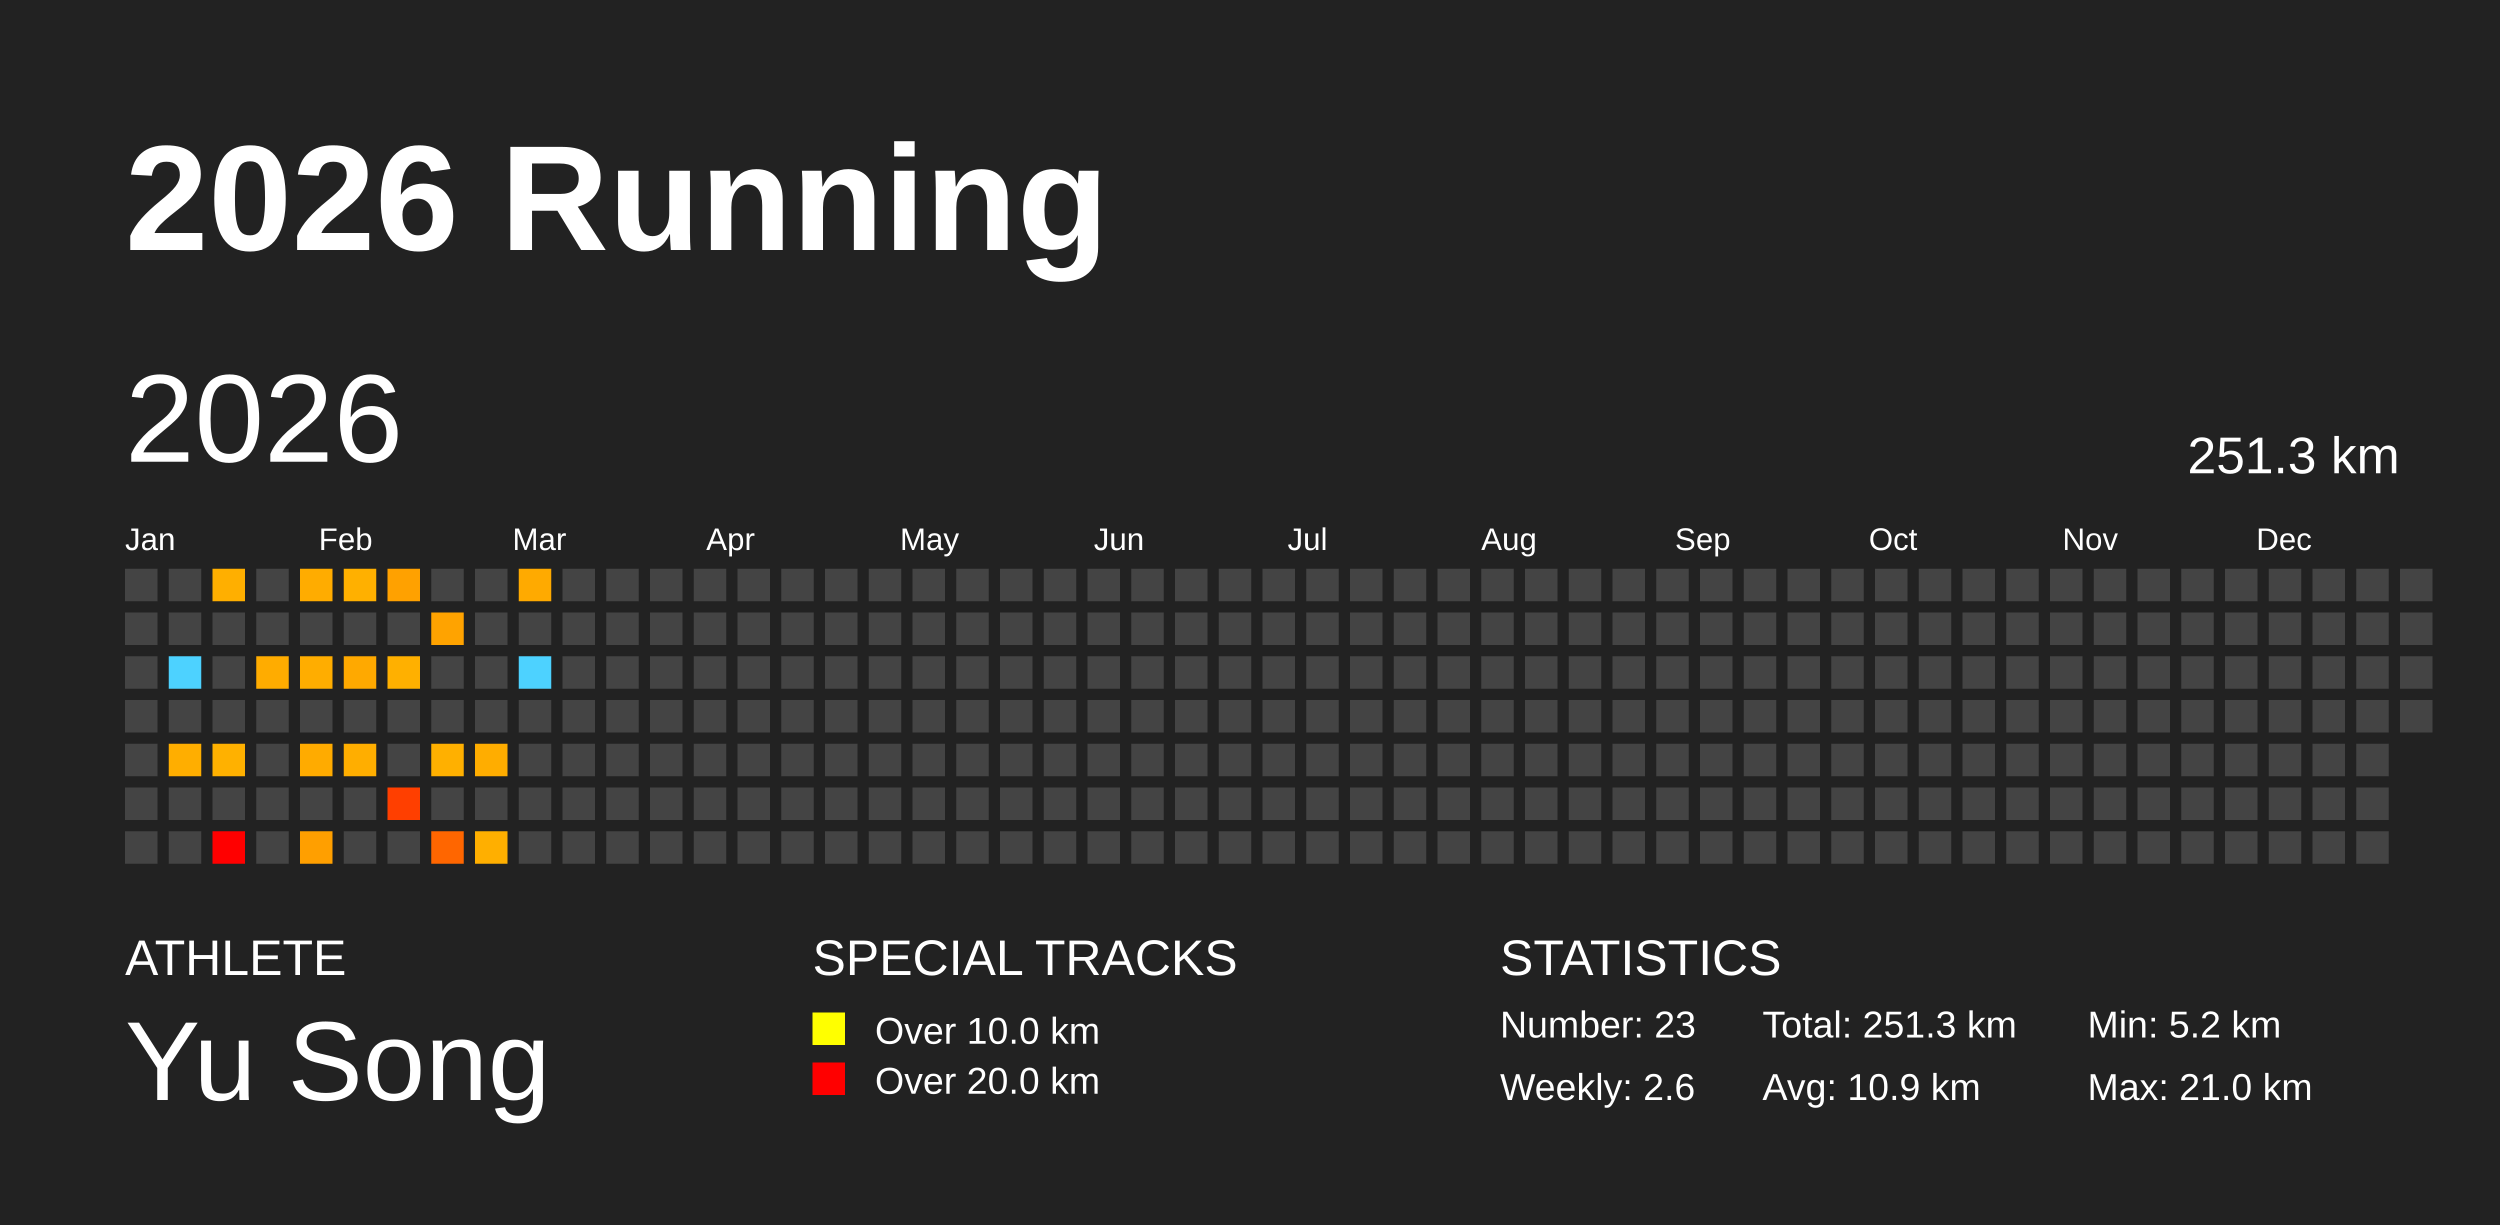
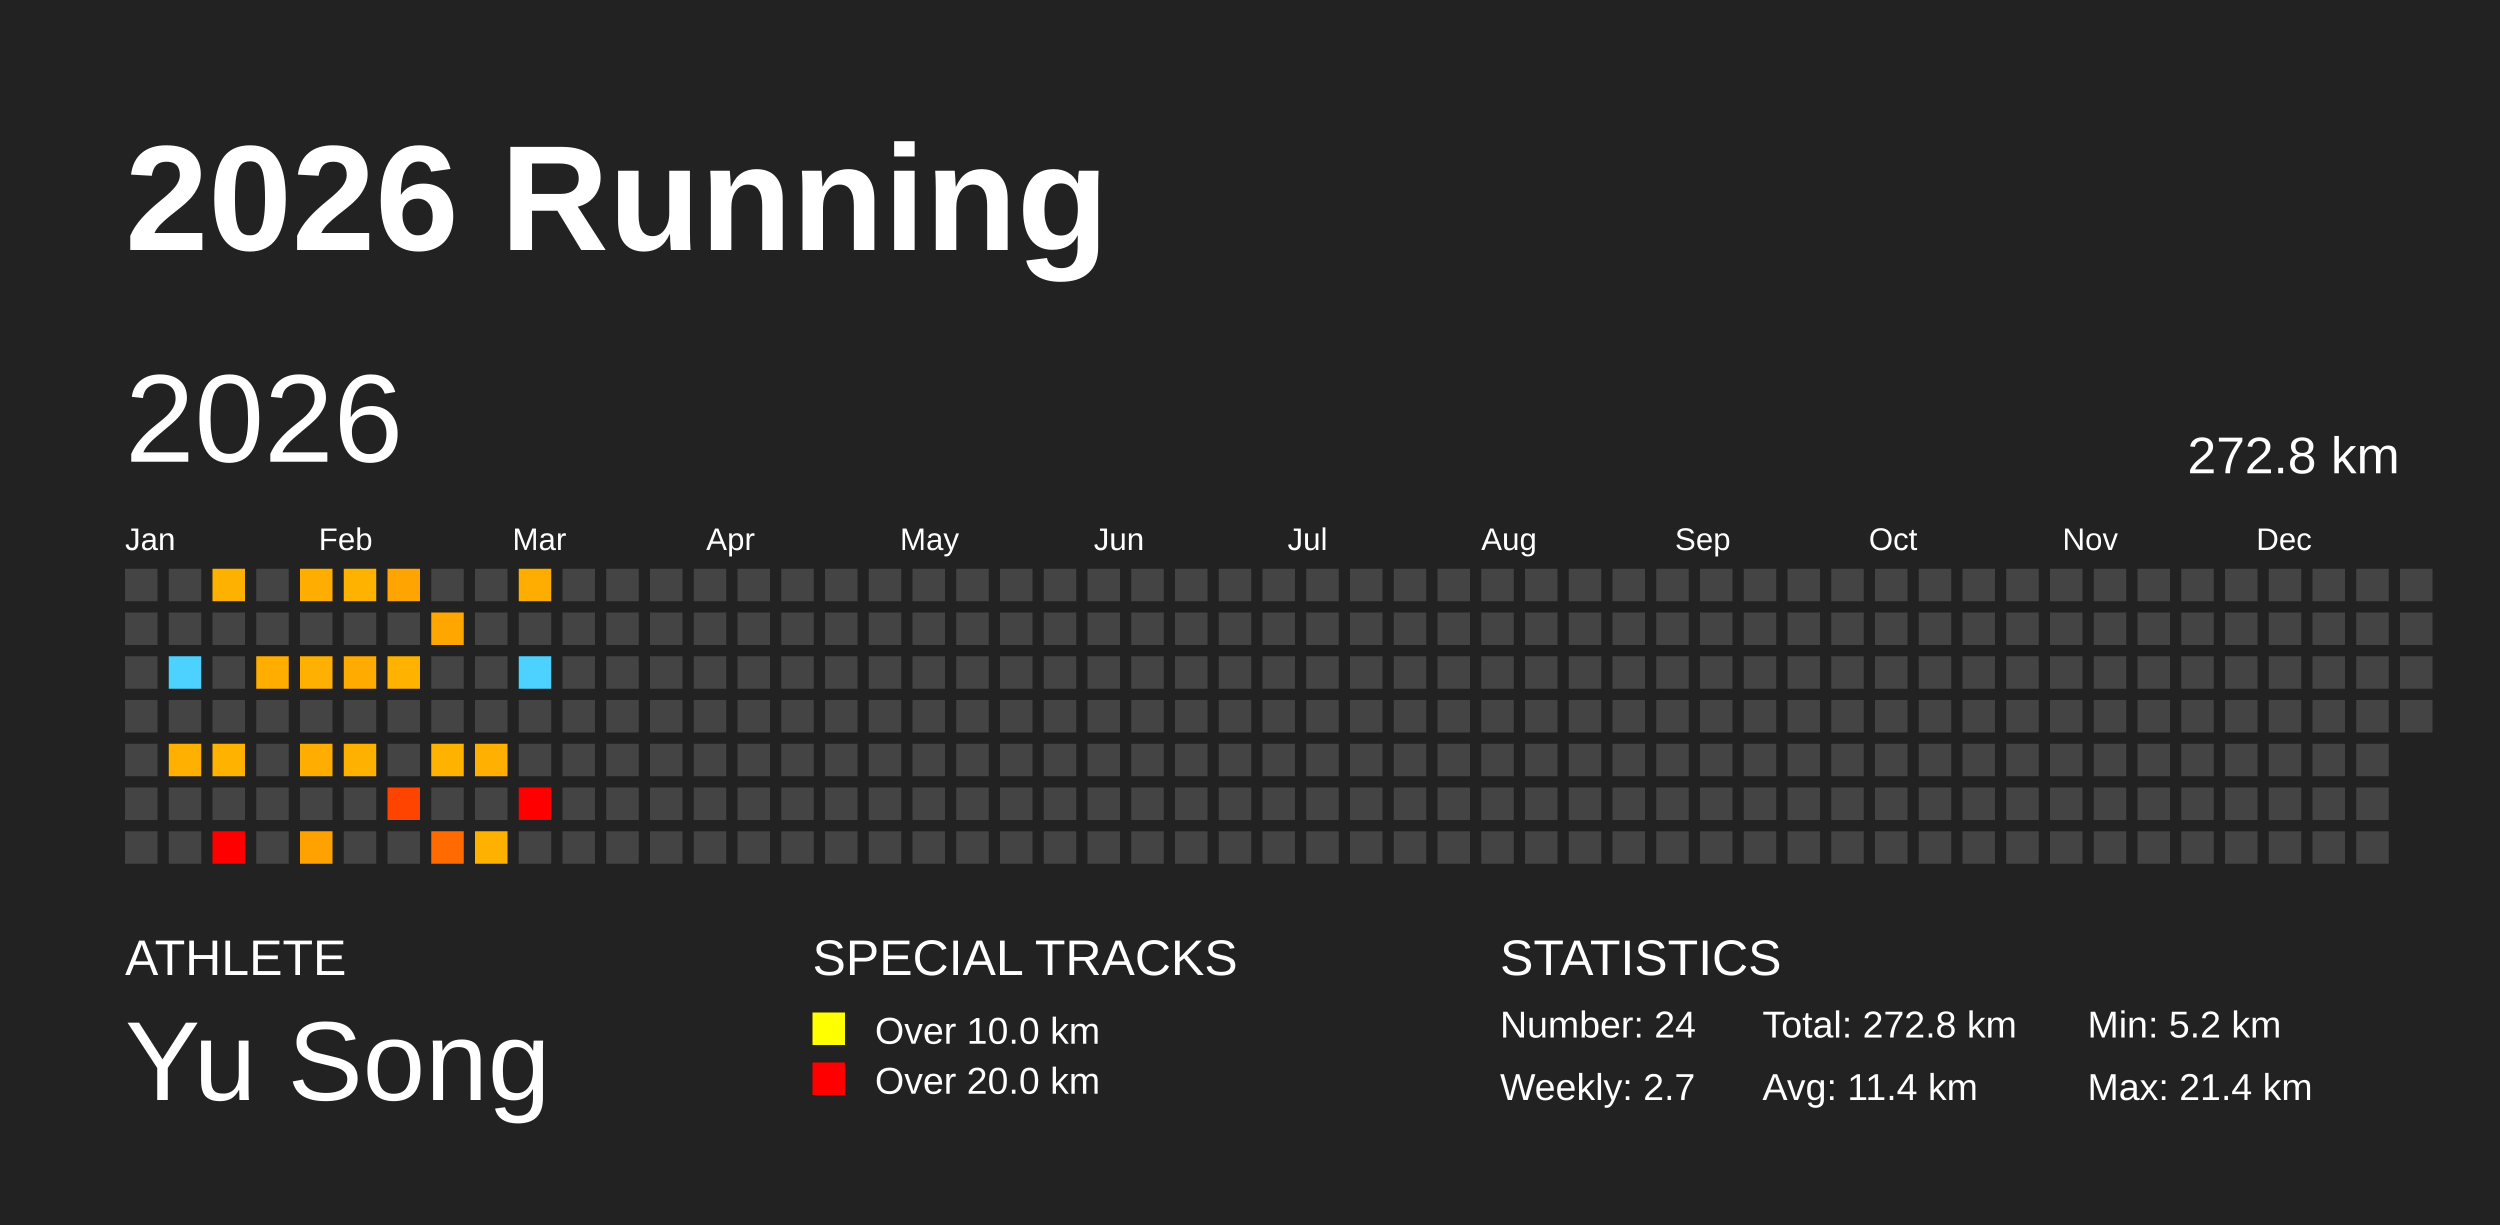
<svg xmlns="http://www.w3.org/2000/svg" baseProfile="full" height="98mm" version="1.1" viewBox="0,0,200,98" width="200mm">
  <defs />
  <rect fill="#222222" height="98" width="200" x="0" y="0" />
  <text fill="#FFFFFF" style="font-size:12px; font-family:Arial; font-weight:bold;" x="10" y="20">2026 Running</text>
  <text fill="#FFFFFF" style="font-size:4px; font-family:Arial" x="10" y="78">ATHLETE</text>
  <text fill="#FFFFFF" style="font-size:9px; font-family:Arial" x="10" y="88">Yu Song</text>
  <text fill="#FFFFFF" style="font-size:4px; font-family:Arial" x="65" y="78">SPECIAL TRACKS</text>
  <rect fill="yellow" height="2.6" width="2.6" x="65" y="81" />
  <text fill="#FFFFFF" style="font-size:3px; font-family:Arial" x="70" y="83.5">Over 10.0 km</text>
  <rect fill="red" height="2.6" width="2.6" x="65" y="85" />
  <text fill="#FFFFFF" style="font-size:3px; font-family:Arial" x="70" y="87.5">Over 20.0 km</text>
  <text fill="#FFFFFF" style="font-size:4px; font-family:Arial" x="120" y="78">STATISTICS</text>
-   <text fill="#FFFFFF" style="font-size:3px; font-family:Arial" x="120" y="83">Number: 23</text>
-   <text fill="#FFFFFF" style="font-size:3px; font-family:Arial" x="120" y="88">Weekly: 2.6</text>
-   <text fill="#FFFFFF" style="font-size:3px; font-family:Arial" x="141" y="83">Total: 251.3 km</text>
-   <text fill="#FFFFFF" style="font-size:3px; font-family:Arial" x="141" y="88">Avg: 10.9 km</text>
+   <text fill="#FFFFFF" style="font-size:3px; font-family:Arial" x="120" y="83">Number: 24</text>
+   <text fill="#FFFFFF" style="font-size:3px; font-family:Arial" x="120" y="88">Weekly: 2.7</text>
+   <text fill="#FFFFFF" style="font-size:3px; font-family:Arial" x="141" y="83">Total: 272.8 km</text>
+   <text fill="#FFFFFF" style="font-size:3px; font-family:Arial" x="141" y="88">Avg: 11.4 km</text>
  <text fill="#FFFFFF" style="font-size:3px; font-family:Arial" x="167" y="83">Min: 5.2 km</text>
-   <text fill="#FFFFFF" style="font-size:3px; font-family:Arial" x="167" y="88">Max: 21.0 km</text>
+   <text fill="#FFFFFF" style="font-size:3px; font-family:Arial" x="167" y="88">Max: 21.4 km</text>
  <text dominant-baseline="hanging" fill="#FFFFFF" style="font-size:10.0px; font-family:Arial;" x="10" y="30">2026</text>
-   <text dominant-baseline="hanging" fill="#FFFFFF" style="font-size:4.125px; font-family:Arial;" x="175" y="35">251.3 km</text>
+   <text dominant-baseline="hanging" fill="#FFFFFF" style="font-size:4.125px; font-family:Arial;" x="175" y="35">272.8 km</text>
  <text fill="#FFFFFF" style="font-size:2.5px; font-family:Arial" x="10.0" y="44">Jan</text>
  <text fill="#FFFFFF" style="font-size:2.5px; font-family:Arial" x="25.5" y="44">Feb</text>
  <text fill="#FFFFFF" style="font-size:2.5px; font-family:Arial" x="41.0" y="44">Mar</text>
  <text fill="#FFFFFF" style="font-size:2.5px; font-family:Arial" x="56.5" y="44">Apr</text>
  <text fill="#FFFFFF" style="font-size:2.5px; font-family:Arial" x="72.0" y="44">May</text>
  <text fill="#FFFFFF" style="font-size:2.5px; font-family:Arial" x="87.5" y="44">Jun</text>
  <text fill="#FFFFFF" style="font-size:2.5px; font-family:Arial" x="103.0" y="44">Jul</text>
  <text fill="#FFFFFF" style="font-size:2.5px; font-family:Arial" x="118.5" y="44">Aug</text>
  <text fill="#FFFFFF" style="font-size:2.5px; font-family:Arial" x="134.0" y="44">Sep</text>
  <text fill="#FFFFFF" style="font-size:2.5px; font-family:Arial" x="149.5" y="44">Oct</text>
  <text fill="#FFFFFF" style="font-size:2.5px; font-family:Arial" x="165.0" y="44">Nov</text>
  <text fill="#FFFFFF" style="font-size:2.5px; font-family:Arial" x="180.5" y="44">Dec</text>
  <rect fill="#444444" height="2.6" width="2.6" x="10.0" y="45.5" />
  <rect fill="#444444" height="2.6" width="2.6" x="10.0" y="49.0" />
  <rect fill="#444444" height="2.6" width="2.6" x="10.0" y="52.5" />
  <rect fill="#444444" height="2.6" width="2.6" x="10.0" y="56.0" />
  <rect fill="#444444" height="2.6" width="2.6" x="10.0" y="59.5" />
  <rect fill="#444444" height="2.6" width="2.6" x="10.0" y="63.0" />
  <rect fill="#444444" height="2.6" width="2.6" x="10.0" y="66.5" />
  <rect fill="#444444" height="2.6" width="2.6" x="13.5" y="45.5" />
  <rect fill="#444444" height="2.6" width="2.6" x="13.5" y="49.0" />
  <rect fill="#4dd2ff" height="2.6" width="2.6" x="13.5" y="52.5" />
  <rect fill="#444444" height="2.6" width="2.6" x="13.5" y="56.0" />
-   <rect fill="#ffae00" height="2.6" width="2.6" x="13.5" y="59.5" />
+   <rect fill="#ffb000" height="2.6" width="2.6" x="13.5" y="59.5" />
  <rect fill="#444444" height="2.6" width="2.6" x="13.5" y="63.0" />
  <rect fill="#444444" height="2.6" width="2.6" x="13.5" y="66.5" />
-   <rect fill="#ffaf00" height="2.6" width="2.6" x="17.0" y="45.5" />
+   <rect fill="#ffb100" height="2.6" width="2.6" x="17.0" y="45.5" />
  <rect fill="#444444" height="2.6" width="2.6" x="17.0" y="49.0" />
  <rect fill="#444444" height="2.6" width="2.6" x="17.0" y="52.5" />
  <rect fill="#444444" height="2.6" width="2.6" x="17.0" y="56.0" />
-   <rect fill="#ffb100" height="2.6" width="2.6" x="17.0" y="59.5" />
+   <rect fill="#ffb300" height="2.6" width="2.6" x="17.0" y="59.5" />
  <rect fill="#444444" height="2.6" width="2.6" x="17.0" y="63.0" />
  <rect fill="red" height="2.6" width="2.6" x="17.0" y="66.5" />
  <rect fill="#444444" height="2.6" width="2.6" x="20.5" y="45.5" />
  <rect fill="#444444" height="2.6" width="2.6" x="20.5" y="49.0" />
-   <rect fill="#ffac00" height="2.6" width="2.6" x="20.5" y="52.5" />
+   <rect fill="#ffae00" height="2.6" width="2.6" x="20.5" y="52.5" />
  <rect fill="#444444" height="2.6" width="2.6" x="20.5" y="56.0" />
  <rect fill="#444444" height="2.6" width="2.6" x="20.5" y="59.5" />
  <rect fill="#444444" height="2.6" width="2.6" x="20.5" y="63.0" />
  <rect fill="#444444" height="2.6" width="2.6" x="20.5" y="66.5" />
-   <rect fill="#ffac00" height="2.6" width="2.6" x="24.0" y="45.5" />
+   <rect fill="#ffae00" height="2.6" width="2.6" x="24.0" y="45.5" />
  <rect fill="#444444" height="2.6" width="2.6" x="24.0" y="49.0" />
-   <rect fill="#ffad00" height="2.6" width="2.6" x="24.0" y="52.5" />
+   <rect fill="#ffb000" height="2.6" width="2.6" x="24.0" y="52.5" />
  <rect fill="#444444" height="2.6" width="2.6" x="24.0" y="56.0" />
-   <rect fill="#ffab00" height="2.6" width="2.6" x="24.0" y="59.5" />
+   <rect fill="#ffad00" height="2.6" width="2.6" x="24.0" y="59.5" />
  <rect fill="#444444" height="2.6" width="2.6" x="24.0" y="63.0" />
-   <rect fill="#ff9f00" height="2.6" width="2.6" x="24.0" y="66.5" />
-   <rect fill="#ffb000" height="2.6" width="2.6" x="27.5" y="45.5" />
+   <rect fill="#ffa200" height="2.6" width="2.6" x="24.0" y="66.5" />
+   <rect fill="#ffb200" height="2.6" width="2.6" x="27.5" y="45.5" />
  <rect fill="#444444" height="2.6" width="2.6" x="27.5" y="49.0" />
-   <rect fill="#ffa900" height="2.6" width="2.6" x="27.5" y="52.5" />
+   <rect fill="#ffab00" height="2.6" width="2.6" x="27.5" y="52.5" />
  <rect fill="#444444" height="2.6" width="2.6" x="27.5" y="56.0" />
-   <rect fill="#ffae00" height="2.6" width="2.6" x="27.5" y="59.5" />
+   <rect fill="#ffb100" height="2.6" width="2.6" x="27.5" y="59.5" />
  <rect fill="#444444" height="2.6" width="2.6" x="27.5" y="63.0" />
  <rect fill="#444444" height="2.6" width="2.6" x="27.5" y="66.5" />
-   <rect fill="#ffa100" height="2.6" width="2.6" x="31.0" y="45.5" />
+   <rect fill="#ffa400" height="2.6" width="2.6" x="31.0" y="45.5" />
  <rect fill="#444444" height="2.6" width="2.6" x="31.0" y="49.0" />
-   <rect fill="#ffb000" height="2.6" width="2.6" x="31.0" y="52.5" />
+   <rect fill="#ffb200" height="2.6" width="2.6" x="31.0" y="52.5" />
  <rect fill="#444444" height="2.6" width="2.6" x="31.0" y="56.0" />
  <rect fill="#444444" height="2.6" width="2.6" x="31.0" y="59.5" />
-   <rect fill="#ff3f00" height="2.6" width="2.6" x="31.0" y="63.0" />
+   <rect fill="#ff4400" height="2.6" width="2.6" x="31.0" y="63.0" />
  <rect fill="#444444" height="2.6" width="2.6" x="31.0" y="66.5" />
  <rect fill="#444444" height="2.6" width="2.6" x="34.5" y="45.5" />
-   <rect fill="#ffa300" height="2.6" width="2.6" x="34.5" y="49.0" />
+   <rect fill="#ffa600" height="2.6" width="2.6" x="34.5" y="49.0" />
  <rect fill="#444444" height="2.6" width="2.6" x="34.5" y="52.5" />
  <rect fill="#444444" height="2.6" width="2.6" x="34.5" y="56.0" />
-   <rect fill="#ffb000" height="2.6" width="2.6" x="34.5" y="59.5" />
+   <rect fill="#ffb300" height="2.6" width="2.6" x="34.5" y="59.5" />
  <rect fill="#444444" height="2.6" width="2.6" x="34.5" y="63.0" />
-   <rect fill="#ff6600" height="2.6" width="2.6" x="34.5" y="66.5" />
+   <rect fill="#ff6b00" height="2.6" width="2.6" x="34.5" y="66.5" />
  <rect fill="#444444" height="2.6" width="2.6" x="38.0" y="45.5" />
  <rect fill="#444444" height="2.6" width="2.6" x="38.0" y="49.0" />
  <rect fill="#444444" height="2.6" width="2.6" x="38.0" y="52.5" />
  <rect fill="#444444" height="2.6" width="2.6" x="38.0" y="56.0" />
-   <rect fill="#ffad00" height="2.6" width="2.6" x="38.0" y="59.5" />
+   <rect fill="#ffb000" height="2.6" width="2.6" x="38.0" y="59.5" />
  <rect fill="#444444" height="2.6" width="2.6" x="38.0" y="63.0" />
-   <rect fill="#ffaf00" height="2.6" width="2.6" x="38.0" y="66.5" />
-   <rect fill="#ffaa00" height="2.6" width="2.6" x="41.5" y="45.5" />
+   <rect fill="#ffb100" height="2.6" width="2.6" x="38.0" y="66.5" />
+   <rect fill="#ffad00" height="2.6" width="2.6" x="41.5" y="45.5" />
  <rect fill="#444444" height="2.6" width="2.6" x="41.5" y="49.0" />
  <rect fill="#4dd2ff" height="2.6" width="2.6" x="41.5" y="52.5" />
  <rect fill="#444444" height="2.6" width="2.6" x="41.5" y="56.0" />
  <rect fill="#444444" height="2.6" width="2.6" x="41.5" y="59.5" />
-   <rect fill="#444444" height="2.6" width="2.6" x="41.5" y="63.0" />
+   <rect fill="red" height="2.6" width="2.6" x="41.5" y="63.0" />
  <rect fill="#444444" height="2.6" width="2.6" x="41.5" y="66.5" />
  <rect fill="#444444" height="2.6" width="2.6" x="45.0" y="45.5" />
  <rect fill="#444444" height="2.6" width="2.6" x="45.0" y="49.0" />
  <rect fill="#444444" height="2.6" width="2.6" x="45.0" y="52.5" />
  <rect fill="#444444" height="2.6" width="2.6" x="45.0" y="56.0" />
  <rect fill="#444444" height="2.6" width="2.6" x="45.0" y="59.5" />
  <rect fill="#444444" height="2.6" width="2.6" x="45.0" y="63.0" />
  <rect fill="#444444" height="2.6" width="2.6" x="45.0" y="66.5" />
  <rect fill="#444444" height="2.6" width="2.6" x="48.5" y="45.5" />
  <rect fill="#444444" height="2.6" width="2.6" x="48.5" y="49.0" />
  <rect fill="#444444" height="2.6" width="2.6" x="48.5" y="52.5" />
  <rect fill="#444444" height="2.6" width="2.6" x="48.5" y="56.0" />
  <rect fill="#444444" height="2.6" width="2.6" x="48.5" y="59.5" />
  <rect fill="#444444" height="2.6" width="2.6" x="48.5" y="63.0" />
  <rect fill="#444444" height="2.6" width="2.6" x="48.5" y="66.5" />
  <rect fill="#444444" height="2.6" width="2.6" x="52.0" y="45.5" />
  <rect fill="#444444" height="2.6" width="2.6" x="52.0" y="49.0" />
  <rect fill="#444444" height="2.6" width="2.6" x="52.0" y="52.5" />
  <rect fill="#444444" height="2.6" width="2.6" x="52.0" y="56.0" />
  <rect fill="#444444" height="2.6" width="2.6" x="52.0" y="59.5" />
  <rect fill="#444444" height="2.6" width="2.6" x="52.0" y="63.0" />
  <rect fill="#444444" height="2.6" width="2.6" x="52.0" y="66.5" />
  <rect fill="#444444" height="2.6" width="2.6" x="55.5" y="45.5" />
  <rect fill="#444444" height="2.6" width="2.6" x="55.5" y="49.0" />
  <rect fill="#444444" height="2.6" width="2.6" x="55.5" y="52.5" />
  <rect fill="#444444" height="2.6" width="2.6" x="55.5" y="56.0" />
  <rect fill="#444444" height="2.6" width="2.6" x="55.5" y="59.5" />
  <rect fill="#444444" height="2.6" width="2.6" x="55.5" y="63.0" />
  <rect fill="#444444" height="2.6" width="2.6" x="55.5" y="66.5" />
  <rect fill="#444444" height="2.6" width="2.6" x="59.0" y="45.5" />
  <rect fill="#444444" height="2.6" width="2.6" x="59.0" y="49.0" />
  <rect fill="#444444" height="2.6" width="2.6" x="59.0" y="52.5" />
  <rect fill="#444444" height="2.6" width="2.6" x="59.0" y="56.0" />
  <rect fill="#444444" height="2.6" width="2.6" x="59.0" y="59.5" />
  <rect fill="#444444" height="2.6" width="2.6" x="59.0" y="63.0" />
  <rect fill="#444444" height="2.6" width="2.6" x="59.0" y="66.5" />
  <rect fill="#444444" height="2.6" width="2.6" x="62.5" y="45.5" />
  <rect fill="#444444" height="2.6" width="2.6" x="62.5" y="49.0" />
  <rect fill="#444444" height="2.6" width="2.6" x="62.5" y="52.5" />
  <rect fill="#444444" height="2.6" width="2.6" x="62.5" y="56.0" />
  <rect fill="#444444" height="2.6" width="2.6" x="62.5" y="59.5" />
  <rect fill="#444444" height="2.6" width="2.6" x="62.5" y="63.0" />
  <rect fill="#444444" height="2.6" width="2.6" x="62.5" y="66.5" />
  <rect fill="#444444" height="2.6" width="2.6" x="66.0" y="45.5" />
  <rect fill="#444444" height="2.6" width="2.6" x="66.0" y="49.0" />
  <rect fill="#444444" height="2.6" width="2.6" x="66.0" y="52.5" />
  <rect fill="#444444" height="2.6" width="2.6" x="66.0" y="56.0" />
  <rect fill="#444444" height="2.6" width="2.6" x="66.0" y="59.5" />
  <rect fill="#444444" height="2.6" width="2.6" x="66.0" y="63.0" />
  <rect fill="#444444" height="2.6" width="2.6" x="66.0" y="66.5" />
  <rect fill="#444444" height="2.6" width="2.6" x="69.5" y="45.5" />
  <rect fill="#444444" height="2.6" width="2.6" x="69.5" y="49.0" />
  <rect fill="#444444" height="2.6" width="2.6" x="69.5" y="52.5" />
  <rect fill="#444444" height="2.6" width="2.6" x="69.5" y="56.0" />
  <rect fill="#444444" height="2.6" width="2.6" x="69.5" y="59.5" />
  <rect fill="#444444" height="2.6" width="2.6" x="69.5" y="63.0" />
  <rect fill="#444444" height="2.6" width="2.6" x="69.5" y="66.5" />
  <rect fill="#444444" height="2.6" width="2.6" x="73.0" y="45.5" />
  <rect fill="#444444" height="2.6" width="2.6" x="73.0" y="49.0" />
  <rect fill="#444444" height="2.6" width="2.6" x="73.0" y="52.5" />
  <rect fill="#444444" height="2.6" width="2.6" x="73.0" y="56.0" />
  <rect fill="#444444" height="2.6" width="2.6" x="73.0" y="59.5" />
  <rect fill="#444444" height="2.6" width="2.6" x="73.0" y="63.0" />
  <rect fill="#444444" height="2.6" width="2.6" x="73.0" y="66.5" />
  <rect fill="#444444" height="2.6" width="2.6" x="76.5" y="45.5" />
  <rect fill="#444444" height="2.6" width="2.6" x="76.5" y="49.0" />
  <rect fill="#444444" height="2.6" width="2.6" x="76.5" y="52.5" />
  <rect fill="#444444" height="2.6" width="2.6" x="76.5" y="56.0" />
  <rect fill="#444444" height="2.6" width="2.6" x="76.5" y="59.5" />
  <rect fill="#444444" height="2.6" width="2.6" x="76.5" y="63.0" />
  <rect fill="#444444" height="2.6" width="2.6" x="76.5" y="66.5" />
  <rect fill="#444444" height="2.6" width="2.6" x="80.0" y="45.5" />
  <rect fill="#444444" height="2.6" width="2.6" x="80.0" y="49.0" />
  <rect fill="#444444" height="2.6" width="2.6" x="80.0" y="52.5" />
  <rect fill="#444444" height="2.6" width="2.6" x="80.0" y="56.0" />
  <rect fill="#444444" height="2.6" width="2.6" x="80.0" y="59.5" />
  <rect fill="#444444" height="2.6" width="2.6" x="80.0" y="63.0" />
  <rect fill="#444444" height="2.6" width="2.6" x="80.0" y="66.5" />
  <rect fill="#444444" height="2.6" width="2.6" x="83.5" y="45.5" />
  <rect fill="#444444" height="2.6" width="2.6" x="83.5" y="49.0" />
  <rect fill="#444444" height="2.6" width="2.6" x="83.5" y="52.5" />
  <rect fill="#444444" height="2.6" width="2.6" x="83.5" y="56.0" />
  <rect fill="#444444" height="2.6" width="2.6" x="83.5" y="59.5" />
  <rect fill="#444444" height="2.6" width="2.6" x="83.5" y="63.0" />
  <rect fill="#444444" height="2.6" width="2.6" x="83.5" y="66.5" />
  <rect fill="#444444" height="2.6" width="2.6" x="87.0" y="45.5" />
  <rect fill="#444444" height="2.6" width="2.6" x="87.0" y="49.0" />
  <rect fill="#444444" height="2.6" width="2.6" x="87.0" y="52.5" />
  <rect fill="#444444" height="2.6" width="2.6" x="87.0" y="56.0" />
  <rect fill="#444444" height="2.6" width="2.6" x="87.0" y="59.5" />
  <rect fill="#444444" height="2.6" width="2.6" x="87.0" y="63.0" />
  <rect fill="#444444" height="2.6" width="2.6" x="87.0" y="66.5" />
  <rect fill="#444444" height="2.6" width="2.6" x="90.5" y="45.5" />
  <rect fill="#444444" height="2.6" width="2.6" x="90.5" y="49.0" />
  <rect fill="#444444" height="2.6" width="2.6" x="90.5" y="52.5" />
  <rect fill="#444444" height="2.6" width="2.6" x="90.5" y="56.0" />
  <rect fill="#444444" height="2.6" width="2.6" x="90.5" y="59.5" />
  <rect fill="#444444" height="2.6" width="2.6" x="90.5" y="63.0" />
  <rect fill="#444444" height="2.6" width="2.6" x="90.5" y="66.5" />
  <rect fill="#444444" height="2.6" width="2.6" x="94.0" y="45.5" />
  <rect fill="#444444" height="2.6" width="2.6" x="94.0" y="49.0" />
  <rect fill="#444444" height="2.6" width="2.6" x="94.0" y="52.5" />
  <rect fill="#444444" height="2.6" width="2.6" x="94.0" y="56.0" />
  <rect fill="#444444" height="2.6" width="2.6" x="94.0" y="59.5" />
  <rect fill="#444444" height="2.6" width="2.6" x="94.0" y="63.0" />
  <rect fill="#444444" height="2.6" width="2.6" x="94.0" y="66.5" />
  <rect fill="#444444" height="2.6" width="2.6" x="97.5" y="45.5" />
  <rect fill="#444444" height="2.6" width="2.6" x="97.5" y="49.0" />
  <rect fill="#444444" height="2.6" width="2.6" x="97.5" y="52.5" />
  <rect fill="#444444" height="2.6" width="2.6" x="97.5" y="56.0" />
  <rect fill="#444444" height="2.6" width="2.6" x="97.5" y="59.5" />
  <rect fill="#444444" height="2.6" width="2.6" x="97.5" y="63.0" />
  <rect fill="#444444" height="2.6" width="2.6" x="97.5" y="66.5" />
  <rect fill="#444444" height="2.6" width="2.6" x="101.0" y="45.5" />
  <rect fill="#444444" height="2.6" width="2.6" x="101.0" y="49.0" />
  <rect fill="#444444" height="2.6" width="2.6" x="101.0" y="52.5" />
  <rect fill="#444444" height="2.6" width="2.6" x="101.0" y="56.0" />
  <rect fill="#444444" height="2.6" width="2.6" x="101.0" y="59.5" />
  <rect fill="#444444" height="2.6" width="2.6" x="101.0" y="63.0" />
  <rect fill="#444444" height="2.6" width="2.6" x="101.0" y="66.5" />
  <rect fill="#444444" height="2.6" width="2.6" x="104.5" y="45.5" />
  <rect fill="#444444" height="2.6" width="2.6" x="104.5" y="49.0" />
  <rect fill="#444444" height="2.6" width="2.6" x="104.5" y="52.5" />
  <rect fill="#444444" height="2.6" width="2.6" x="104.5" y="56.0" />
  <rect fill="#444444" height="2.6" width="2.6" x="104.5" y="59.5" />
  <rect fill="#444444" height="2.6" width="2.6" x="104.5" y="63.0" />
  <rect fill="#444444" height="2.6" width="2.6" x="104.5" y="66.5" />
  <rect fill="#444444" height="2.6" width="2.6" x="108.0" y="45.5" />
  <rect fill="#444444" height="2.6" width="2.6" x="108.0" y="49.0" />
  <rect fill="#444444" height="2.6" width="2.6" x="108.0" y="52.5" />
  <rect fill="#444444" height="2.6" width="2.6" x="108.0" y="56.0" />
  <rect fill="#444444" height="2.6" width="2.6" x="108.0" y="59.5" />
  <rect fill="#444444" height="2.6" width="2.6" x="108.0" y="63.0" />
  <rect fill="#444444" height="2.6" width="2.6" x="108.0" y="66.5" />
  <rect fill="#444444" height="2.6" width="2.6" x="111.5" y="45.5" />
  <rect fill="#444444" height="2.6" width="2.6" x="111.5" y="49.0" />
  <rect fill="#444444" height="2.6" width="2.6" x="111.5" y="52.5" />
  <rect fill="#444444" height="2.6" width="2.6" x="111.5" y="56.0" />
  <rect fill="#444444" height="2.6" width="2.6" x="111.5" y="59.5" />
  <rect fill="#444444" height="2.6" width="2.6" x="111.5" y="63.0" />
  <rect fill="#444444" height="2.6" width="2.6" x="111.5" y="66.5" />
  <rect fill="#444444" height="2.6" width="2.6" x="115.0" y="45.5" />
  <rect fill="#444444" height="2.6" width="2.6" x="115.0" y="49.0" />
  <rect fill="#444444" height="2.6" width="2.6" x="115.0" y="52.5" />
  <rect fill="#444444" height="2.6" width="2.6" x="115.0" y="56.0" />
  <rect fill="#444444" height="2.6" width="2.6" x="115.0" y="59.5" />
  <rect fill="#444444" height="2.6" width="2.6" x="115.0" y="63.0" />
  <rect fill="#444444" height="2.6" width="2.6" x="115.0" y="66.5" />
  <rect fill="#444444" height="2.6" width="2.6" x="118.5" y="45.5" />
  <rect fill="#444444" height="2.6" width="2.6" x="118.5" y="49.0" />
  <rect fill="#444444" height="2.6" width="2.6" x="118.5" y="52.5" />
  <rect fill="#444444" height="2.6" width="2.6" x="118.5" y="56.0" />
  <rect fill="#444444" height="2.6" width="2.6" x="118.5" y="59.5" />
  <rect fill="#444444" height="2.6" width="2.6" x="118.5" y="63.0" />
  <rect fill="#444444" height="2.6" width="2.6" x="118.5" y="66.5" />
  <rect fill="#444444" height="2.6" width="2.6" x="122.0" y="45.5" />
  <rect fill="#444444" height="2.6" width="2.6" x="122.0" y="49.0" />
  <rect fill="#444444" height="2.6" width="2.6" x="122.0" y="52.5" />
  <rect fill="#444444" height="2.6" width="2.6" x="122.0" y="56.0" />
  <rect fill="#444444" height="2.6" width="2.6" x="122.0" y="59.5" />
  <rect fill="#444444" height="2.6" width="2.6" x="122.0" y="63.0" />
  <rect fill="#444444" height="2.6" width="2.6" x="122.0" y="66.5" />
  <rect fill="#444444" height="2.6" width="2.6" x="125.5" y="45.5" />
  <rect fill="#444444" height="2.6" width="2.6" x="125.5" y="49.0" />
  <rect fill="#444444" height="2.6" width="2.6" x="125.5" y="52.5" />
  <rect fill="#444444" height="2.6" width="2.6" x="125.5" y="56.0" />
  <rect fill="#444444" height="2.6" width="2.6" x="125.5" y="59.5" />
  <rect fill="#444444" height="2.6" width="2.6" x="125.5" y="63.0" />
  <rect fill="#444444" height="2.6" width="2.6" x="125.5" y="66.5" />
  <rect fill="#444444" height="2.6" width="2.6" x="129.0" y="45.5" />
  <rect fill="#444444" height="2.6" width="2.6" x="129.0" y="49.0" />
  <rect fill="#444444" height="2.6" width="2.6" x="129.0" y="52.5" />
  <rect fill="#444444" height="2.6" width="2.6" x="129.0" y="56.0" />
  <rect fill="#444444" height="2.6" width="2.6" x="129.0" y="59.5" />
  <rect fill="#444444" height="2.6" width="2.6" x="129.0" y="63.0" />
  <rect fill="#444444" height="2.6" width="2.6" x="129.0" y="66.5" />
  <rect fill="#444444" height="2.6" width="2.6" x="132.5" y="45.5" />
  <rect fill="#444444" height="2.6" width="2.6" x="132.5" y="49.0" />
  <rect fill="#444444" height="2.6" width="2.6" x="132.5" y="52.5" />
  <rect fill="#444444" height="2.6" width="2.6" x="132.5" y="56.0" />
  <rect fill="#444444" height="2.6" width="2.6" x="132.5" y="59.5" />
  <rect fill="#444444" height="2.6" width="2.6" x="132.5" y="63.0" />
  <rect fill="#444444" height="2.6" width="2.6" x="132.5" y="66.5" />
  <rect fill="#444444" height="2.6" width="2.6" x="136.0" y="45.5" />
  <rect fill="#444444" height="2.6" width="2.6" x="136.0" y="49.0" />
  <rect fill="#444444" height="2.6" width="2.6" x="136.0" y="52.5" />
  <rect fill="#444444" height="2.6" width="2.6" x="136.0" y="56.0" />
  <rect fill="#444444" height="2.6" width="2.6" x="136.0" y="59.5" />
  <rect fill="#444444" height="2.6" width="2.6" x="136.0" y="63.0" />
  <rect fill="#444444" height="2.6" width="2.6" x="136.0" y="66.5" />
  <rect fill="#444444" height="2.6" width="2.6" x="139.5" y="45.5" />
  <rect fill="#444444" height="2.6" width="2.6" x="139.5" y="49.0" />
  <rect fill="#444444" height="2.6" width="2.6" x="139.5" y="52.5" />
  <rect fill="#444444" height="2.6" width="2.6" x="139.5" y="56.0" />
  <rect fill="#444444" height="2.6" width="2.6" x="139.5" y="59.5" />
  <rect fill="#444444" height="2.6" width="2.6" x="139.5" y="63.0" />
  <rect fill="#444444" height="2.6" width="2.6" x="139.5" y="66.5" />
  <rect fill="#444444" height="2.6" width="2.6" x="143.0" y="45.5" />
  <rect fill="#444444" height="2.6" width="2.6" x="143.0" y="49.0" />
  <rect fill="#444444" height="2.6" width="2.6" x="143.0" y="52.5" />
  <rect fill="#444444" height="2.6" width="2.6" x="143.0" y="56.0" />
  <rect fill="#444444" height="2.6" width="2.6" x="143.0" y="59.5" />
  <rect fill="#444444" height="2.6" width="2.6" x="143.0" y="63.0" />
  <rect fill="#444444" height="2.6" width="2.6" x="143.0" y="66.5" />
  <rect fill="#444444" height="2.6" width="2.6" x="146.5" y="45.5" />
  <rect fill="#444444" height="2.6" width="2.6" x="146.5" y="49.0" />
  <rect fill="#444444" height="2.6" width="2.6" x="146.5" y="52.5" />
  <rect fill="#444444" height="2.6" width="2.6" x="146.5" y="56.0" />
  <rect fill="#444444" height="2.6" width="2.6" x="146.5" y="59.5" />
  <rect fill="#444444" height="2.6" width="2.6" x="146.5" y="63.0" />
  <rect fill="#444444" height="2.6" width="2.6" x="146.5" y="66.5" />
  <rect fill="#444444" height="2.6" width="2.6" x="150.0" y="45.5" />
  <rect fill="#444444" height="2.6" width="2.6" x="150.0" y="49.0" />
  <rect fill="#444444" height="2.6" width="2.6" x="150.0" y="52.5" />
  <rect fill="#444444" height="2.6" width="2.6" x="150.0" y="56.0" />
  <rect fill="#444444" height="2.6" width="2.6" x="150.0" y="59.5" />
  <rect fill="#444444" height="2.6" width="2.6" x="150.0" y="63.0" />
  <rect fill="#444444" height="2.6" width="2.6" x="150.0" y="66.5" />
  <rect fill="#444444" height="2.6" width="2.6" x="153.5" y="45.5" />
  <rect fill="#444444" height="2.6" width="2.6" x="153.5" y="49.0" />
  <rect fill="#444444" height="2.6" width="2.6" x="153.5" y="52.5" />
  <rect fill="#444444" height="2.6" width="2.6" x="153.5" y="56.0" />
  <rect fill="#444444" height="2.6" width="2.6" x="153.5" y="59.5" />
  <rect fill="#444444" height="2.6" width="2.6" x="153.5" y="63.0" />
  <rect fill="#444444" height="2.6" width="2.6" x="153.5" y="66.5" />
  <rect fill="#444444" height="2.6" width="2.6" x="157.0" y="45.5" />
  <rect fill="#444444" height="2.6" width="2.6" x="157.0" y="49.0" />
  <rect fill="#444444" height="2.6" width="2.6" x="157.0" y="52.5" />
  <rect fill="#444444" height="2.6" width="2.6" x="157.0" y="56.0" />
  <rect fill="#444444" height="2.6" width="2.6" x="157.0" y="59.5" />
  <rect fill="#444444" height="2.6" width="2.6" x="157.0" y="63.0" />
  <rect fill="#444444" height="2.6" width="2.6" x="157.0" y="66.5" />
  <rect fill="#444444" height="2.6" width="2.6" x="160.5" y="45.5" />
  <rect fill="#444444" height="2.6" width="2.6" x="160.5" y="49.0" />
  <rect fill="#444444" height="2.6" width="2.6" x="160.5" y="52.5" />
  <rect fill="#444444" height="2.6" width="2.6" x="160.5" y="56.0" />
  <rect fill="#444444" height="2.6" width="2.6" x="160.5" y="59.5" />
  <rect fill="#444444" height="2.6" width="2.6" x="160.5" y="63.0" />
  <rect fill="#444444" height="2.6" width="2.6" x="160.5" y="66.5" />
  <rect fill="#444444" height="2.6" width="2.6" x="164.0" y="45.5" />
  <rect fill="#444444" height="2.6" width="2.6" x="164.0" y="49.0" />
  <rect fill="#444444" height="2.6" width="2.6" x="164.0" y="52.5" />
  <rect fill="#444444" height="2.6" width="2.6" x="164.0" y="56.0" />
  <rect fill="#444444" height="2.6" width="2.6" x="164.0" y="59.5" />
  <rect fill="#444444" height="2.6" width="2.6" x="164.0" y="63.0" />
  <rect fill="#444444" height="2.6" width="2.6" x="164.0" y="66.5" />
  <rect fill="#444444" height="2.6" width="2.6" x="167.5" y="45.5" />
  <rect fill="#444444" height="2.6" width="2.6" x="167.5" y="49.0" />
  <rect fill="#444444" height="2.6" width="2.6" x="167.5" y="52.5" />
  <rect fill="#444444" height="2.6" width="2.6" x="167.5" y="56.0" />
  <rect fill="#444444" height="2.6" width="2.6" x="167.5" y="59.5" />
  <rect fill="#444444" height="2.6" width="2.6" x="167.5" y="63.0" />
  <rect fill="#444444" height="2.6" width="2.6" x="167.5" y="66.5" />
  <rect fill="#444444" height="2.6" width="2.6" x="171.0" y="45.5" />
  <rect fill="#444444" height="2.6" width="2.6" x="171.0" y="49.0" />
  <rect fill="#444444" height="2.6" width="2.6" x="171.0" y="52.5" />
  <rect fill="#444444" height="2.6" width="2.6" x="171.0" y="56.0" />
  <rect fill="#444444" height="2.6" width="2.6" x="171.0" y="59.5" />
  <rect fill="#444444" height="2.6" width="2.6" x="171.0" y="63.0" />
  <rect fill="#444444" height="2.6" width="2.6" x="171.0" y="66.5" />
  <rect fill="#444444" height="2.6" width="2.6" x="174.5" y="45.5" />
  <rect fill="#444444" height="2.6" width="2.6" x="174.5" y="49.0" />
  <rect fill="#444444" height="2.6" width="2.6" x="174.5" y="52.5" />
  <rect fill="#444444" height="2.6" width="2.6" x="174.5" y="56.0" />
  <rect fill="#444444" height="2.6" width="2.6" x="174.5" y="59.5" />
  <rect fill="#444444" height="2.6" width="2.6" x="174.5" y="63.0" />
  <rect fill="#444444" height="2.6" width="2.6" x="174.5" y="66.5" />
  <rect fill="#444444" height="2.6" width="2.6" x="178.0" y="45.5" />
  <rect fill="#444444" height="2.6" width="2.6" x="178.0" y="49.0" />
  <rect fill="#444444" height="2.6" width="2.6" x="178.0" y="52.5" />
  <rect fill="#444444" height="2.6" width="2.6" x="178.0" y="56.0" />
  <rect fill="#444444" height="2.6" width="2.6" x="178.0" y="59.5" />
  <rect fill="#444444" height="2.6" width="2.6" x="178.0" y="63.0" />
  <rect fill="#444444" height="2.6" width="2.6" x="178.0" y="66.5" />
  <rect fill="#444444" height="2.6" width="2.6" x="181.5" y="45.5" />
  <rect fill="#444444" height="2.6" width="2.6" x="181.5" y="49.0" />
  <rect fill="#444444" height="2.6" width="2.6" x="181.5" y="52.5" />
  <rect fill="#444444" height="2.6" width="2.6" x="181.5" y="56.0" />
  <rect fill="#444444" height="2.6" width="2.6" x="181.5" y="59.5" />
  <rect fill="#444444" height="2.6" width="2.6" x="181.5" y="63.0" />
  <rect fill="#444444" height="2.6" width="2.6" x="181.5" y="66.5" />
  <rect fill="#444444" height="2.6" width="2.6" x="185.0" y="45.5" />
  <rect fill="#444444" height="2.6" width="2.6" x="185.0" y="49.0" />
  <rect fill="#444444" height="2.6" width="2.6" x="185.0" y="52.5" />
  <rect fill="#444444" height="2.6" width="2.6" x="185.0" y="56.0" />
  <rect fill="#444444" height="2.6" width="2.6" x="185.0" y="59.5" />
  <rect fill="#444444" height="2.6" width="2.6" x="185.0" y="63.0" />
  <rect fill="#444444" height="2.6" width="2.6" x="185.0" y="66.5" />
  <rect fill="#444444" height="2.6" width="2.6" x="188.5" y="45.5" />
  <rect fill="#444444" height="2.6" width="2.6" x="188.5" y="49.0" />
  <rect fill="#444444" height="2.6" width="2.6" x="188.5" y="52.5" />
  <rect fill="#444444" height="2.6" width="2.6" x="188.5" y="56.0" />
  <rect fill="#444444" height="2.6" width="2.6" x="188.5" y="59.5" />
  <rect fill="#444444" height="2.6" width="2.6" x="188.5" y="63.0" />
  <rect fill="#444444" height="2.6" width="2.6" x="188.5" y="66.5" />
  <rect fill="#444444" height="2.6" width="2.6" x="192.0" y="45.5" />
  <rect fill="#444444" height="2.6" width="2.6" x="192.0" y="49.0" />
  <rect fill="#444444" height="2.6" width="2.6" x="192.0" y="52.5" />
  <rect fill="#444444" height="2.6" width="2.6" x="192.0" y="56.0" />
</svg>
